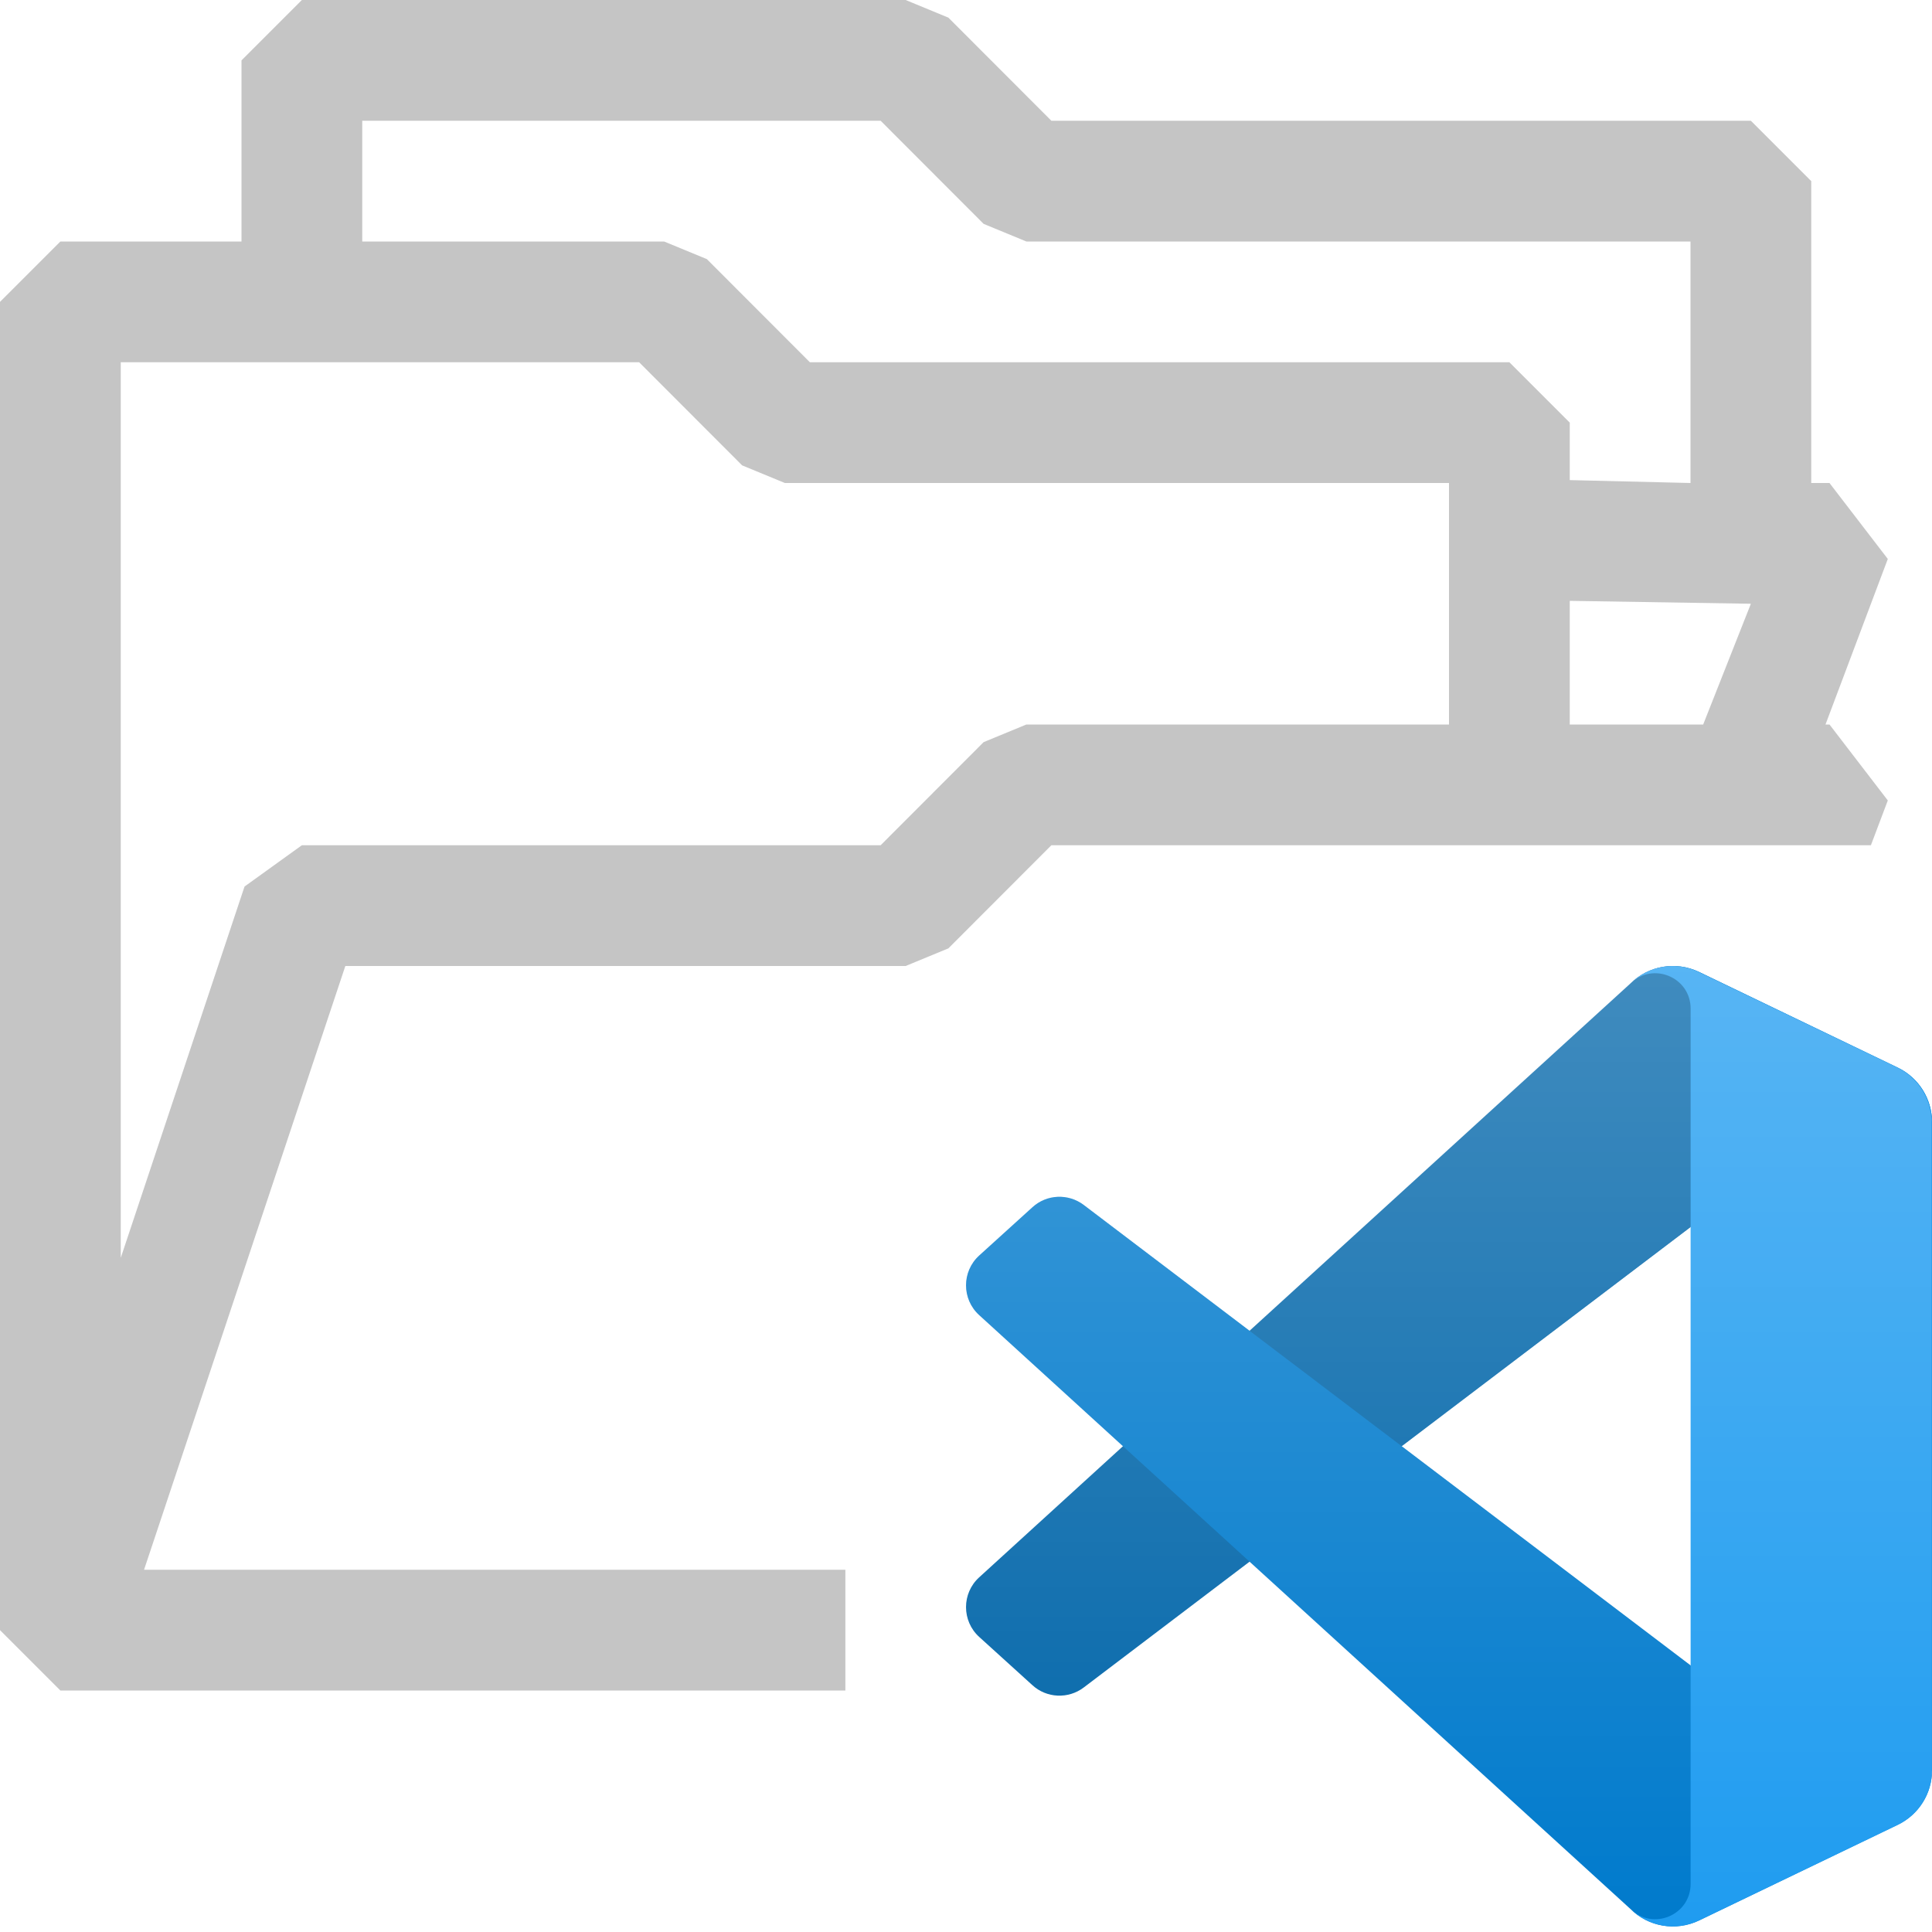
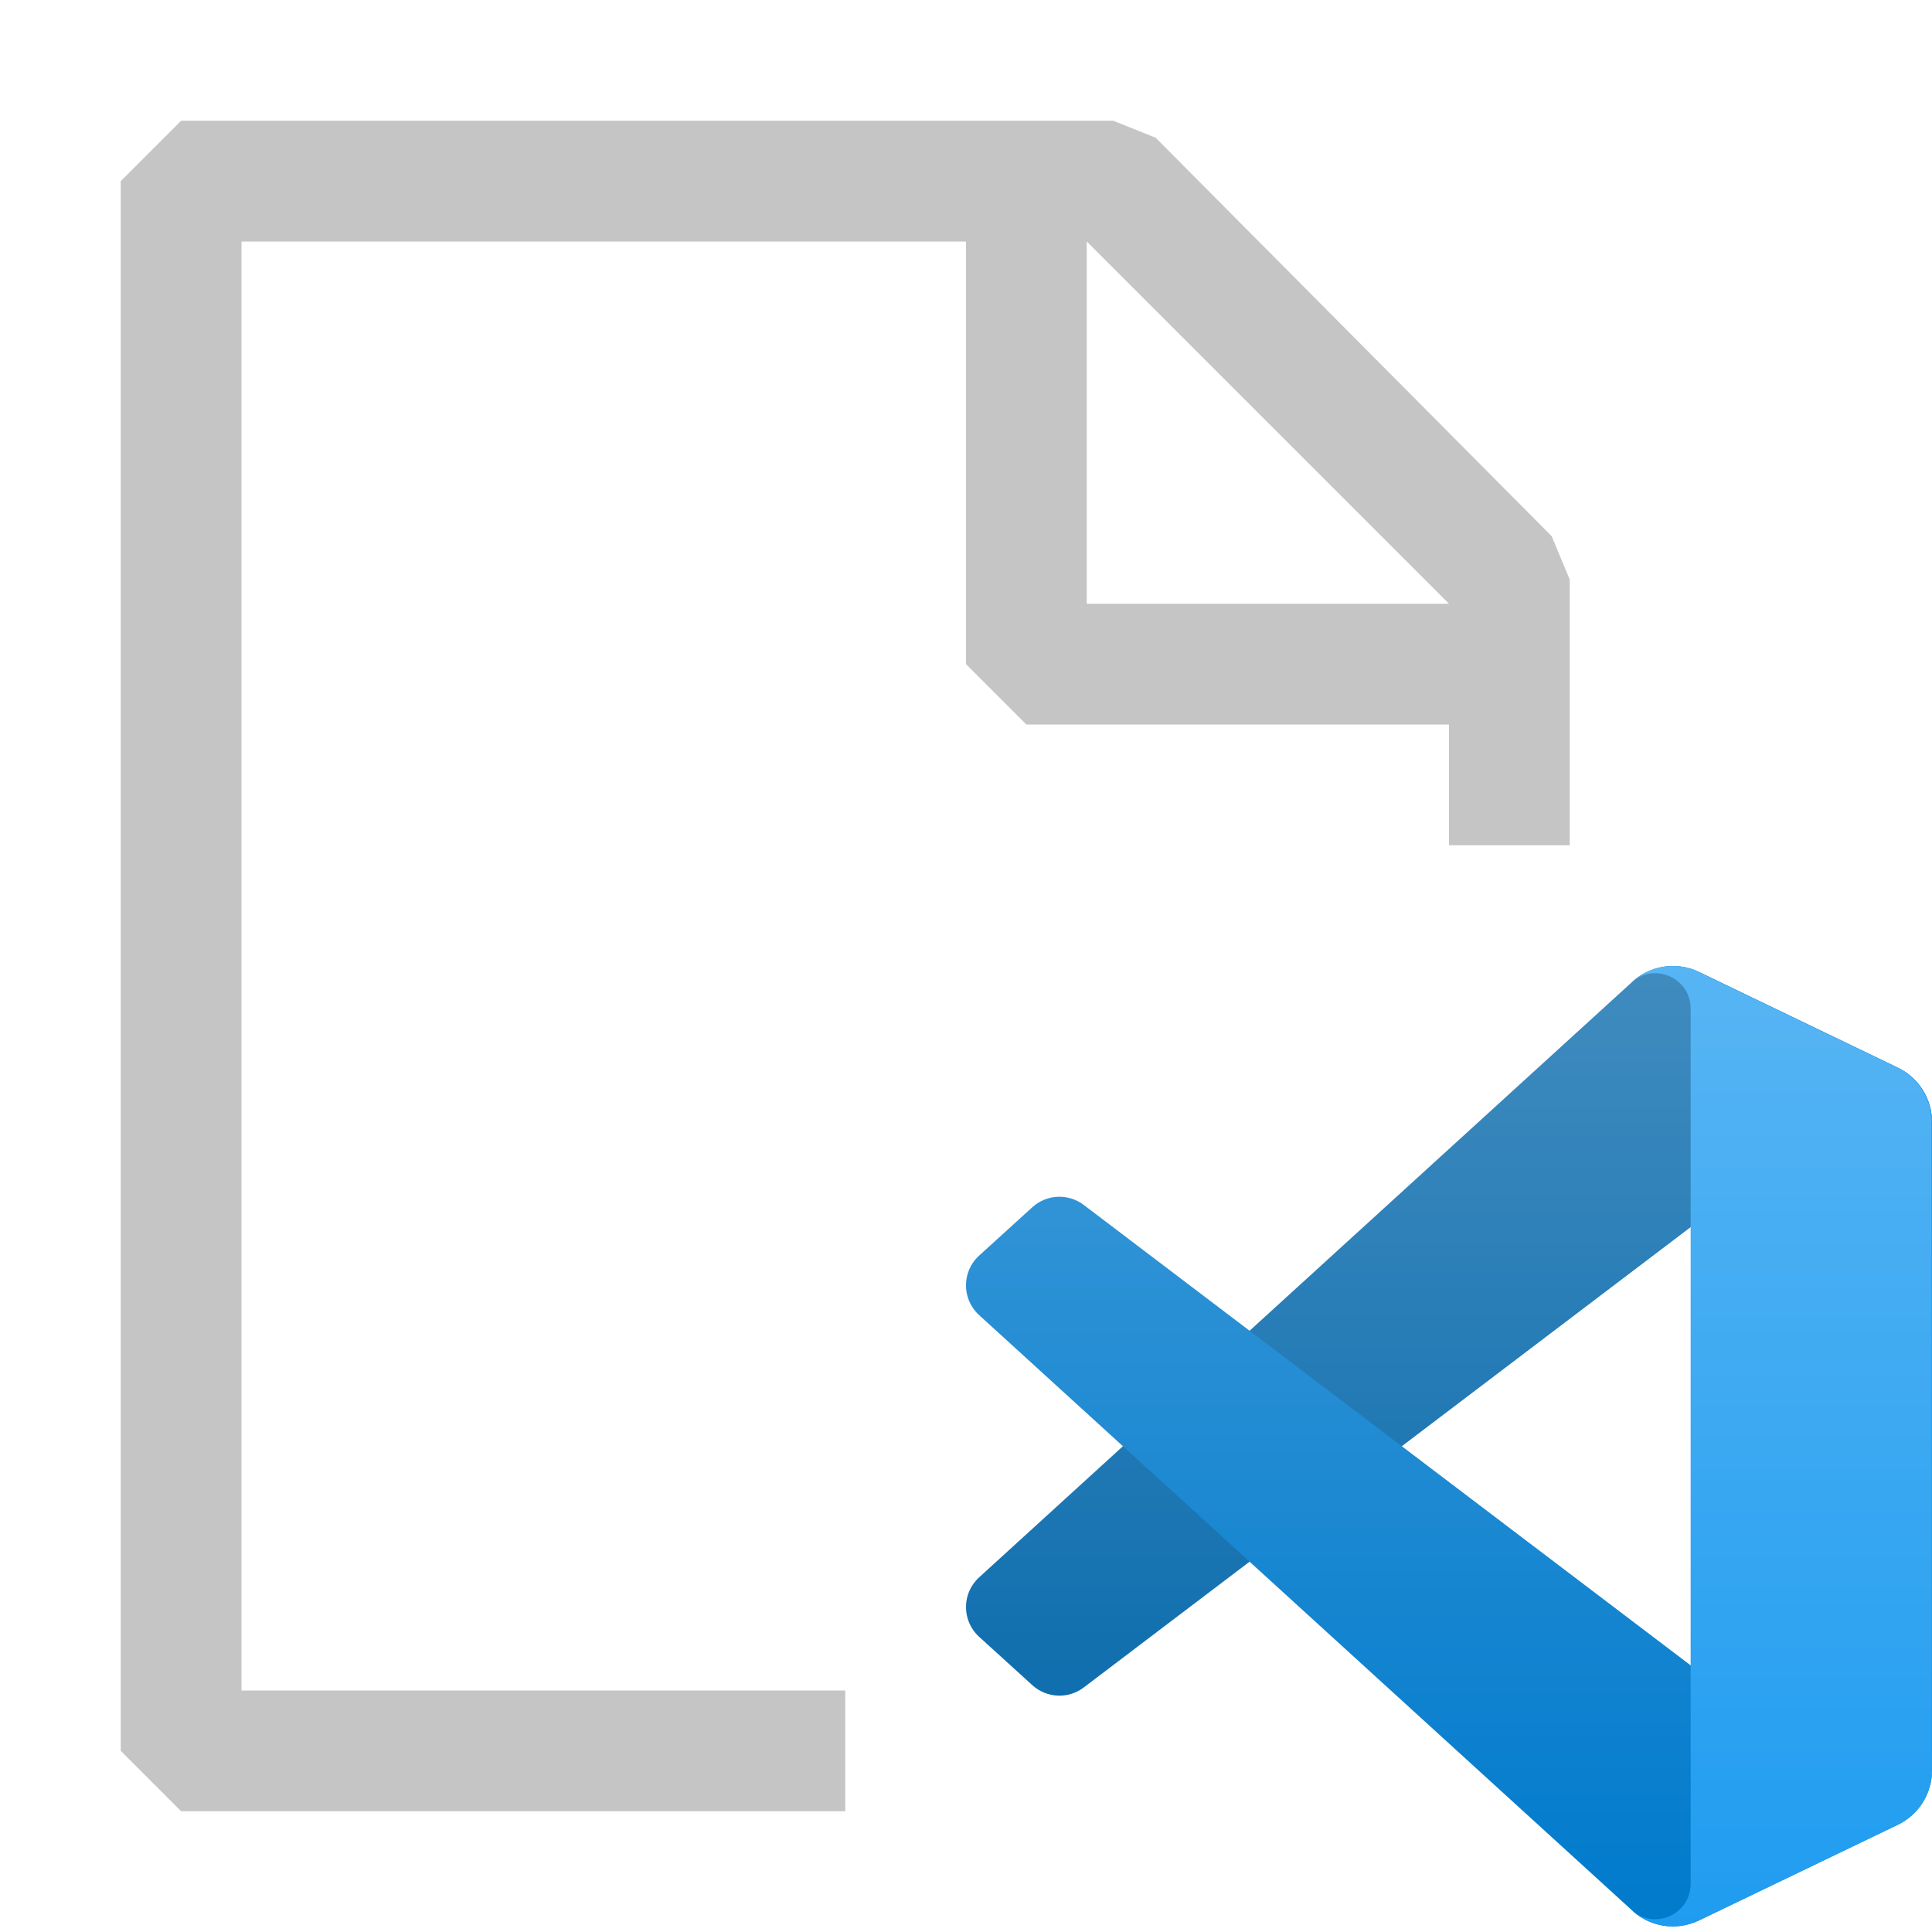
<svg xmlns="http://www.w3.org/2000/svg" width="16px" height="16px" viewBox="0 0 16 16" version="1.1" xml:space="preserve" style="fill-rule:evenodd;clip-rule:evenodd;stroke-linejoin:round;stroke-miterlimit:2;">
-   <path d="M13,4.976l0,1.024l1.105,0l0.395,-1l-1.5,-0.024Zm-7.707,-1.976l-4.293,0l0,7.417l1.025,-3.075l0.475,-0.342l4.793,0l0.853,-0.854l0.354,-0.146l3.5,0l0,-2l-5.5,0l-0.354,-0.146l-0.853,-0.854Zm7.707,0.976l1,0.024l0,-2l-5.5,0l-0.354,-0.146l-0.853,-0.854l-4.293,0l0,1l2.5,0l0.354,0.146l0.853,0.854l5.793,0l0.5,0.5l0,0.476Zm2.634,2.653l-0.14,0.371l-6.787,0l-0.853,0.854l-0.354,0.146l-4.64,0l-1.667,5l5.808,0l0,1l-6.501,0l-0.5,-0.5l0,-11l0.5,-0.5l1.5,0l0,-1.5l0.5,-0.5l5,0l0.354,0.146l0.853,0.854l5.793,0l0.5,0.5l0,2.5l0.151,0l0.483,0.629l-0.516,1.371l0.033,0l0.483,0.629Z" style="fill:#c5c5c5;fill-rule:nonzero;" />
-   <g>
-     <path d="M15.717,8.843l-1.647,-0.794c-0.191,-0.091 -0.419,-0.053 -0.569,0.097l-5.392,4.917c-0.145,0.132 -0.145,0.361 0,0.493l0.441,0.4c0.118,0.108 0.297,0.116 0.425,0.019l6.494,-4.927c0.218,-0.165 0.531,-0.01 0.531,0.264l0,-0.019c0,-0.192 -0.11,-0.367 -0.283,-0.45Z" style="fill:#0065a9;fill-rule:nonzero;" />
-     <path d="M15.717,15.111l-1.647,0.794c-0.191,0.091 -0.419,0.053 -0.569,-0.097l-5.392,-4.917c-0.145,-0.132 -0.145,-0.361 0,-0.493l0.441,-0.4c0.118,-0.108 0.297,-0.116 0.425,-0.019l6.494,4.927c0.218,0.165 0.531,0.009 0.531,-0.264l0,0.019c0,0.192 -0.11,0.367 -0.283,0.45Z" style="fill:#007acc;fill-rule:nonzero;" />
-     <path d="M14.07,15.905c-0.191,0.091 -0.419,0.053 -0.568,-0.097c0.184,0.184 0.499,0.054 0.499,-0.207l0,-7.248c0,-0.261 -0.315,-0.391 -0.499,-0.207c0.149,-0.15 0.377,-0.188 0.568,-0.097l1.647,0.792c0.173,0.084 0.283,0.259 0.283,0.451l0,5.37c0,0.192 -0.11,0.367 -0.283,0.451l-1.647,0.792Z" style="fill:#1f9cf0;fill-rule:nonzero;" />
-     <path d="M13.669,15.92c0.126,0.049 0.27,0.046 0.397,-0.015l1.646,-0.792c0.173,-0.084 0.283,-0.259 0.283,-0.451l0,-5.37c0,-0.192 -0.11,-0.367 -0.283,-0.451l-1.646,-0.792c-0.167,-0.08 -0.362,-0.06 -0.508,0.046c-0.021,0.015 -0.041,0.032 -0.06,0.051l-3.151,2.875l-1.373,-1.042c-0.127,-0.097 -0.306,-0.089 -0.425,0.019l-0.44,0.4c-0.145,0.132 -0.145,0.361 0,0.493l1.19,1.086l-1.19,1.086c-0.145,0.132 -0.145,0.361 0,0.493l0.44,0.4c0.119,0.108 0.298,0.116 0.425,0.019l1.373,-1.042l3.151,2.875c0.05,0.05 0.109,0.087 0.171,0.112Zm0.329,-5.758l-2.391,1.815l2.391,1.815l0,-3.63Z" style="fill:url(#_Linear1);" />
+   <g transform="matrix(0.0312309,0,0,0.0312309,8.00488,7.97939)">
+     <path d="M246.94,27.638L194.193,2.241C188.088,-0.698 180.791,0.542 175.999,5.333L3.324,162.773C-1.321,167.008 -1.315,174.32 3.335,178.548L17.44,191.37C21.242,194.827 26.968,195.081 31.062,191.976L239.003,34.227C245.979,28.935 255.999,33.91 255.999,42.667L255.999,42.054C255.999,35.908 252.478,30.305 246.94,27.638Z" style="fill:rgb(0,101,169);fill-rule:nonzero;" />
+     <path d="M246.94,228.362L194.193,253.759C188.088,256.698 180.791,255.458 175.999,250.667L3.324,93.227C-1.321,88.993 -1.315,81.68 3.335,77.452L17.44,64.63C21.242,61.173 26.968,60.919 31.062,64.025L239.003,221.773C245.979,227.065 255.999,222.09 255.999,213.333L255.999,213.946C255.999,220.092 252.478,225.695 246.94,228.362Z" style="fill:rgb(0,122,204);fill-rule:nonzero;" />
+     <path d="M194.196,253.763C188.089,256.7 180.792,255.459 176,250.667C181.904,256.571 192,252.389 192,244.039L192,11.961C192,3.611 181.904,-0.571 176,5.333C180.792,0.541 188.089,-0.701 194.196,2.236L246.934,27.599C252.476,30.264 256,35.869 256,42.018L256,213.983C256,220.132 252.476,225.737 246.934,228.402L194.196,253.763Z" style="fill:rgb(31,156,240);fill-rule:nonzero;" />
+     <path d="M181.378,254.252C185.41,255.822 190.008,255.722 194.077,253.764L246.783,228.402C252.322,225.737 255.844,220.132 255.844,213.983L255.844,42.018C255.844,35.869 252.322,30.264 246.784,27.599L194.077,2.237C188.737,-0.333 182.486,0.296 177.798,3.704C177.129,4.191 176.491,4.734 175.892,5.333L74.993,97.386L31.043,64.025C26.952,60.919 21.229,61.173 17.429,64.63L3.333,77.452C-1.315,81.68 -1.32,88.993 3.322,93.227L41.436,128L3.322,162.773C-1.32,167.008 -1.315,174.32 3.333,178.548L17.429,191.37C21.229,194.827 26.952,195.081 31.043,191.976L74.993,158.614L175.892,250.667C177.488,252.264 179.363,253.467 181.378,254.252ZM191.883,69.885L115.323,128L191.883,186.115L191.883,69.885Z" style="fill:url(#_Linear1);" />
+   </g>
+   <g transform="matrix(1,0,0,1,-1,0)">
+     <path d="M8,15L2.5,15L2,14.5L2,1.5L2.5,1L10.22,1L10.57,1.14L13.85,4.44L14,4.8L14,7L13,7L13,6L9.5,6L9,5.5L9,2L3,2L3,14L8,14L8,15ZM13,5L10,5L10,2L13,5Z" style="fill:rgb(197,197,197);" />
  </g>
  <defs>
-     <linearGradient id="_Linear1" x1="0" y1="0" x2="1" y2="0" gradientUnits="userSpaceOnUse" gradientTransform="matrix(4.87036e-16,7.9539,-7.9539,4.87036e-16,11.9976,8.00001)">
-       <stop offset="0" style="stop-color:#fff;stop-opacity:0.25" />
-       <stop offset="1" style="stop-color:#fff;stop-opacity:0" />
+     <linearGradient id="_Linear1" x1="0" y1="0" x2="1" y2="0" gradientUnits="userSpaceOnUse" gradientTransform="matrix(1.55947e-14,254.68,-254.68,1.55947e-14,127.844,0.659988)">
+       <stop offset="0" style="stop-color:white;stop-opacity:0.25" />
+       <stop offset="1" style="stop-color:white;stop-opacity:0" />
    </linearGradient>
  </defs>
</svg>
